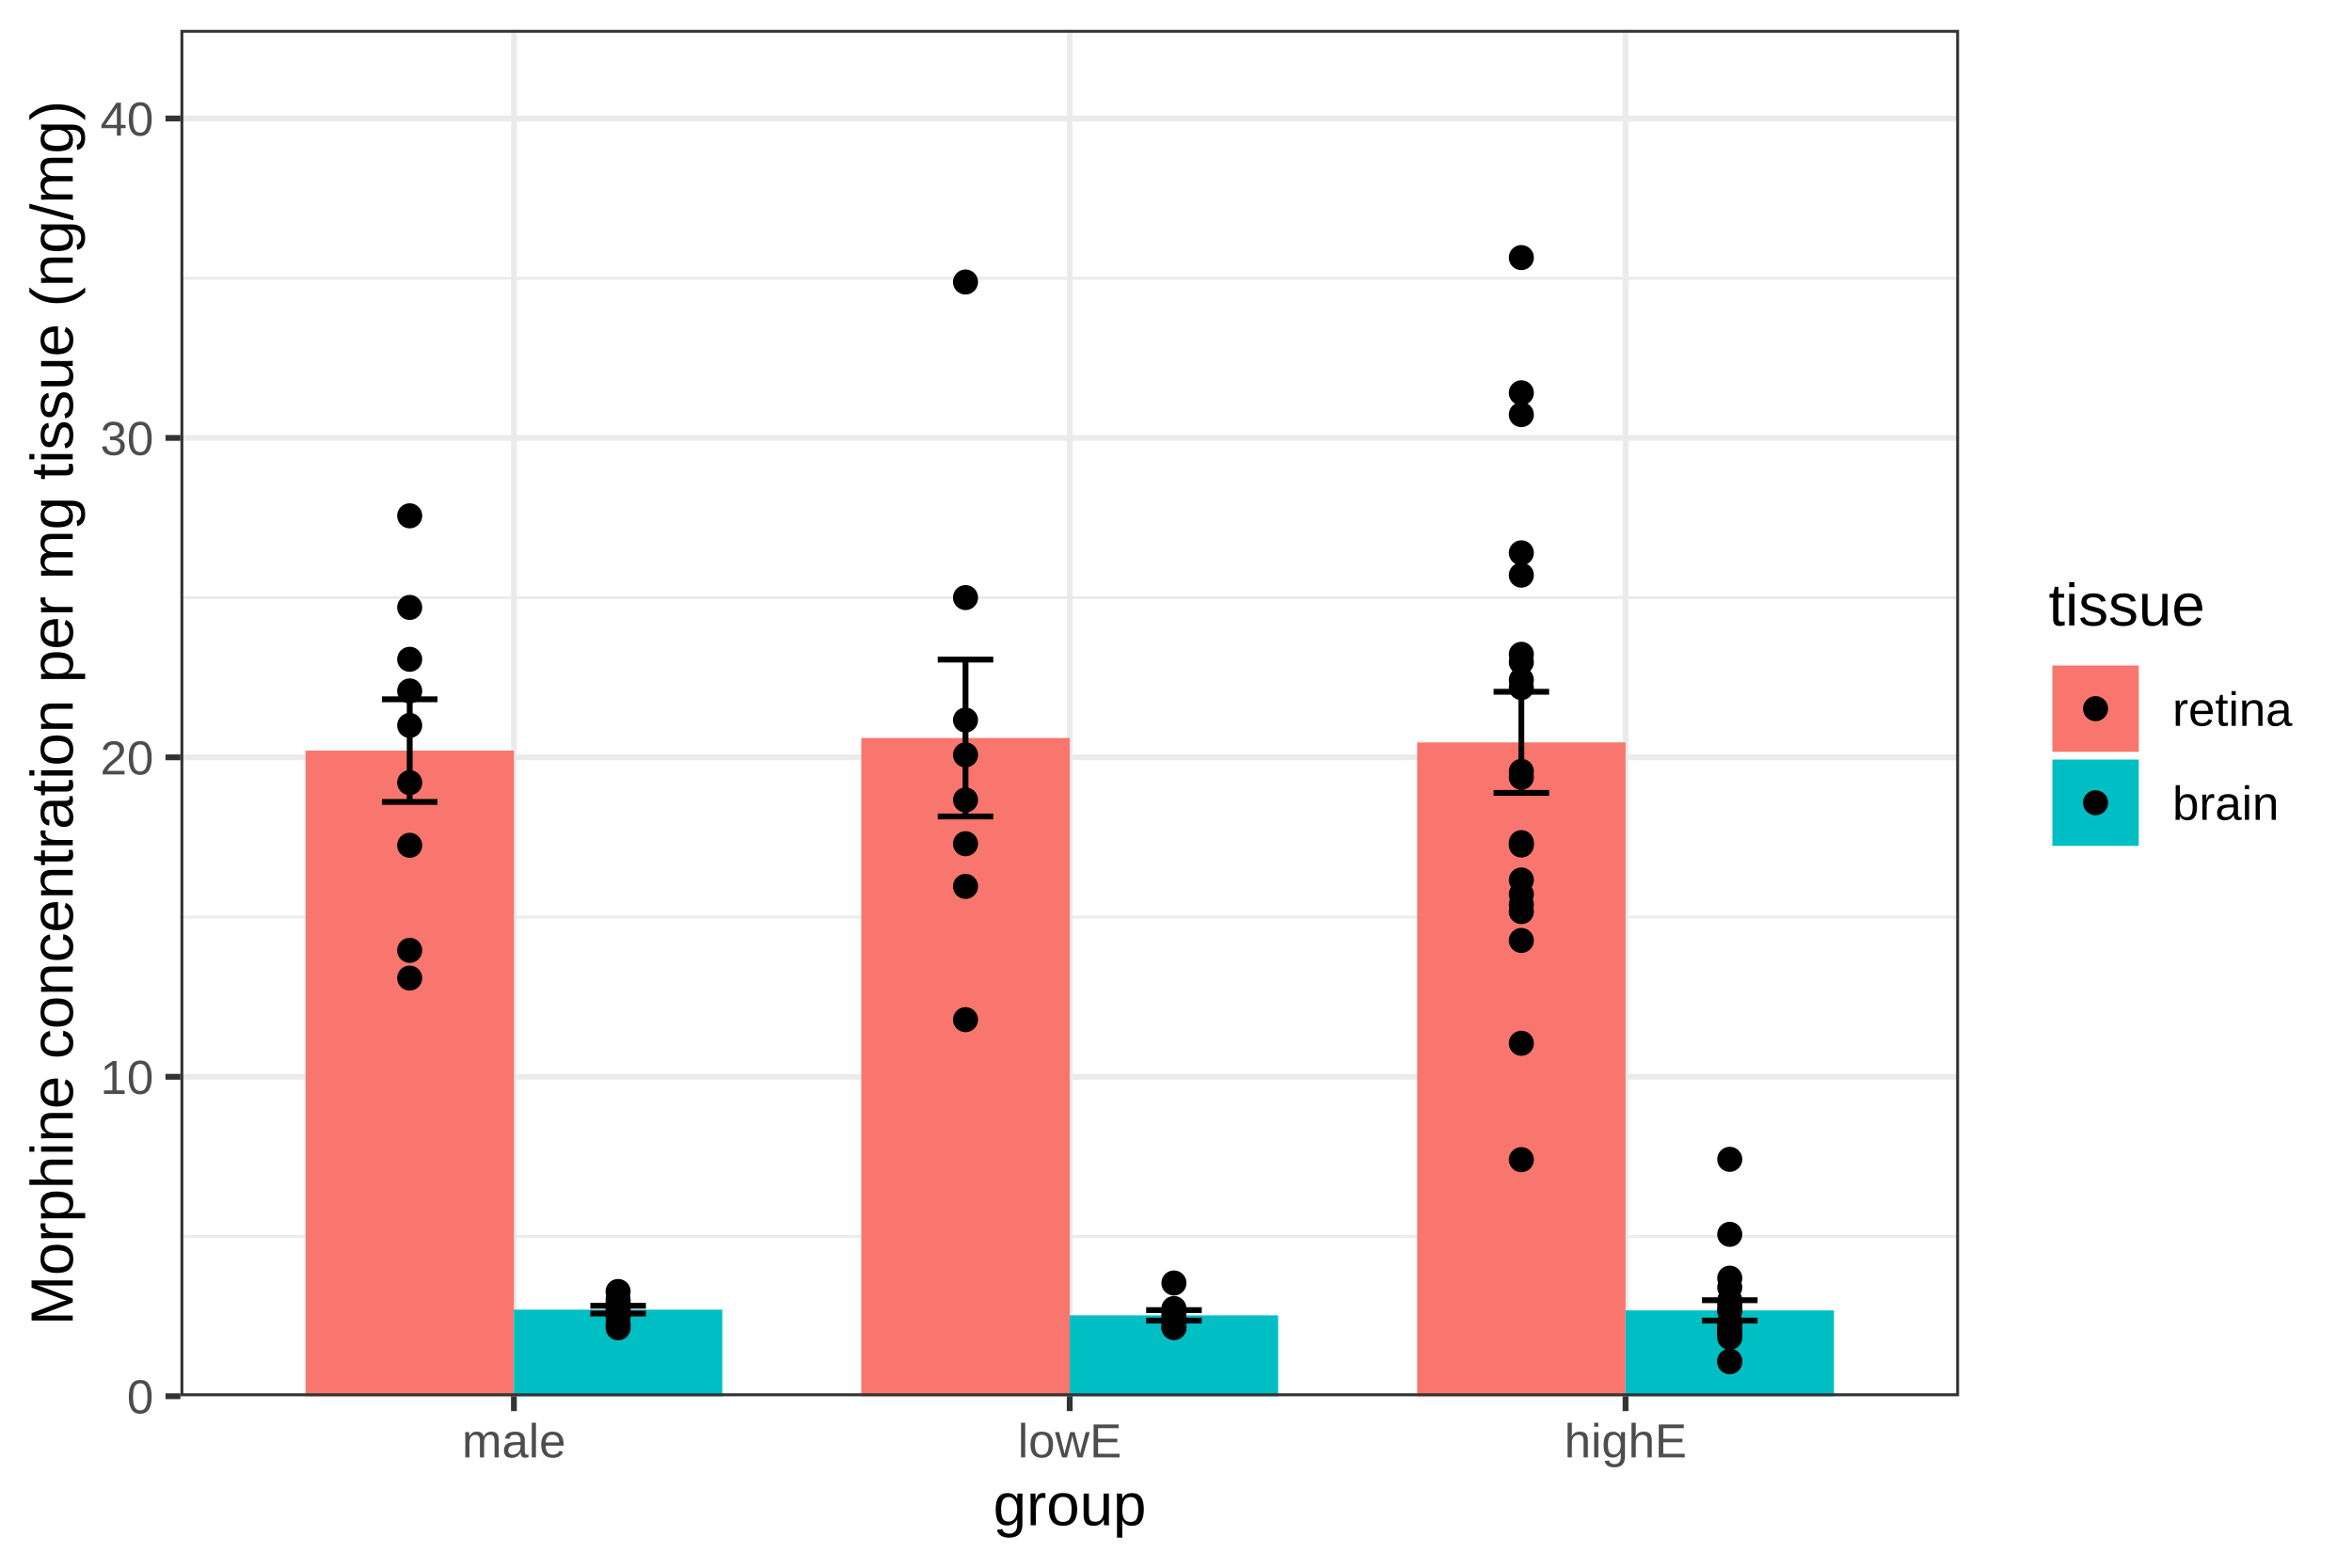
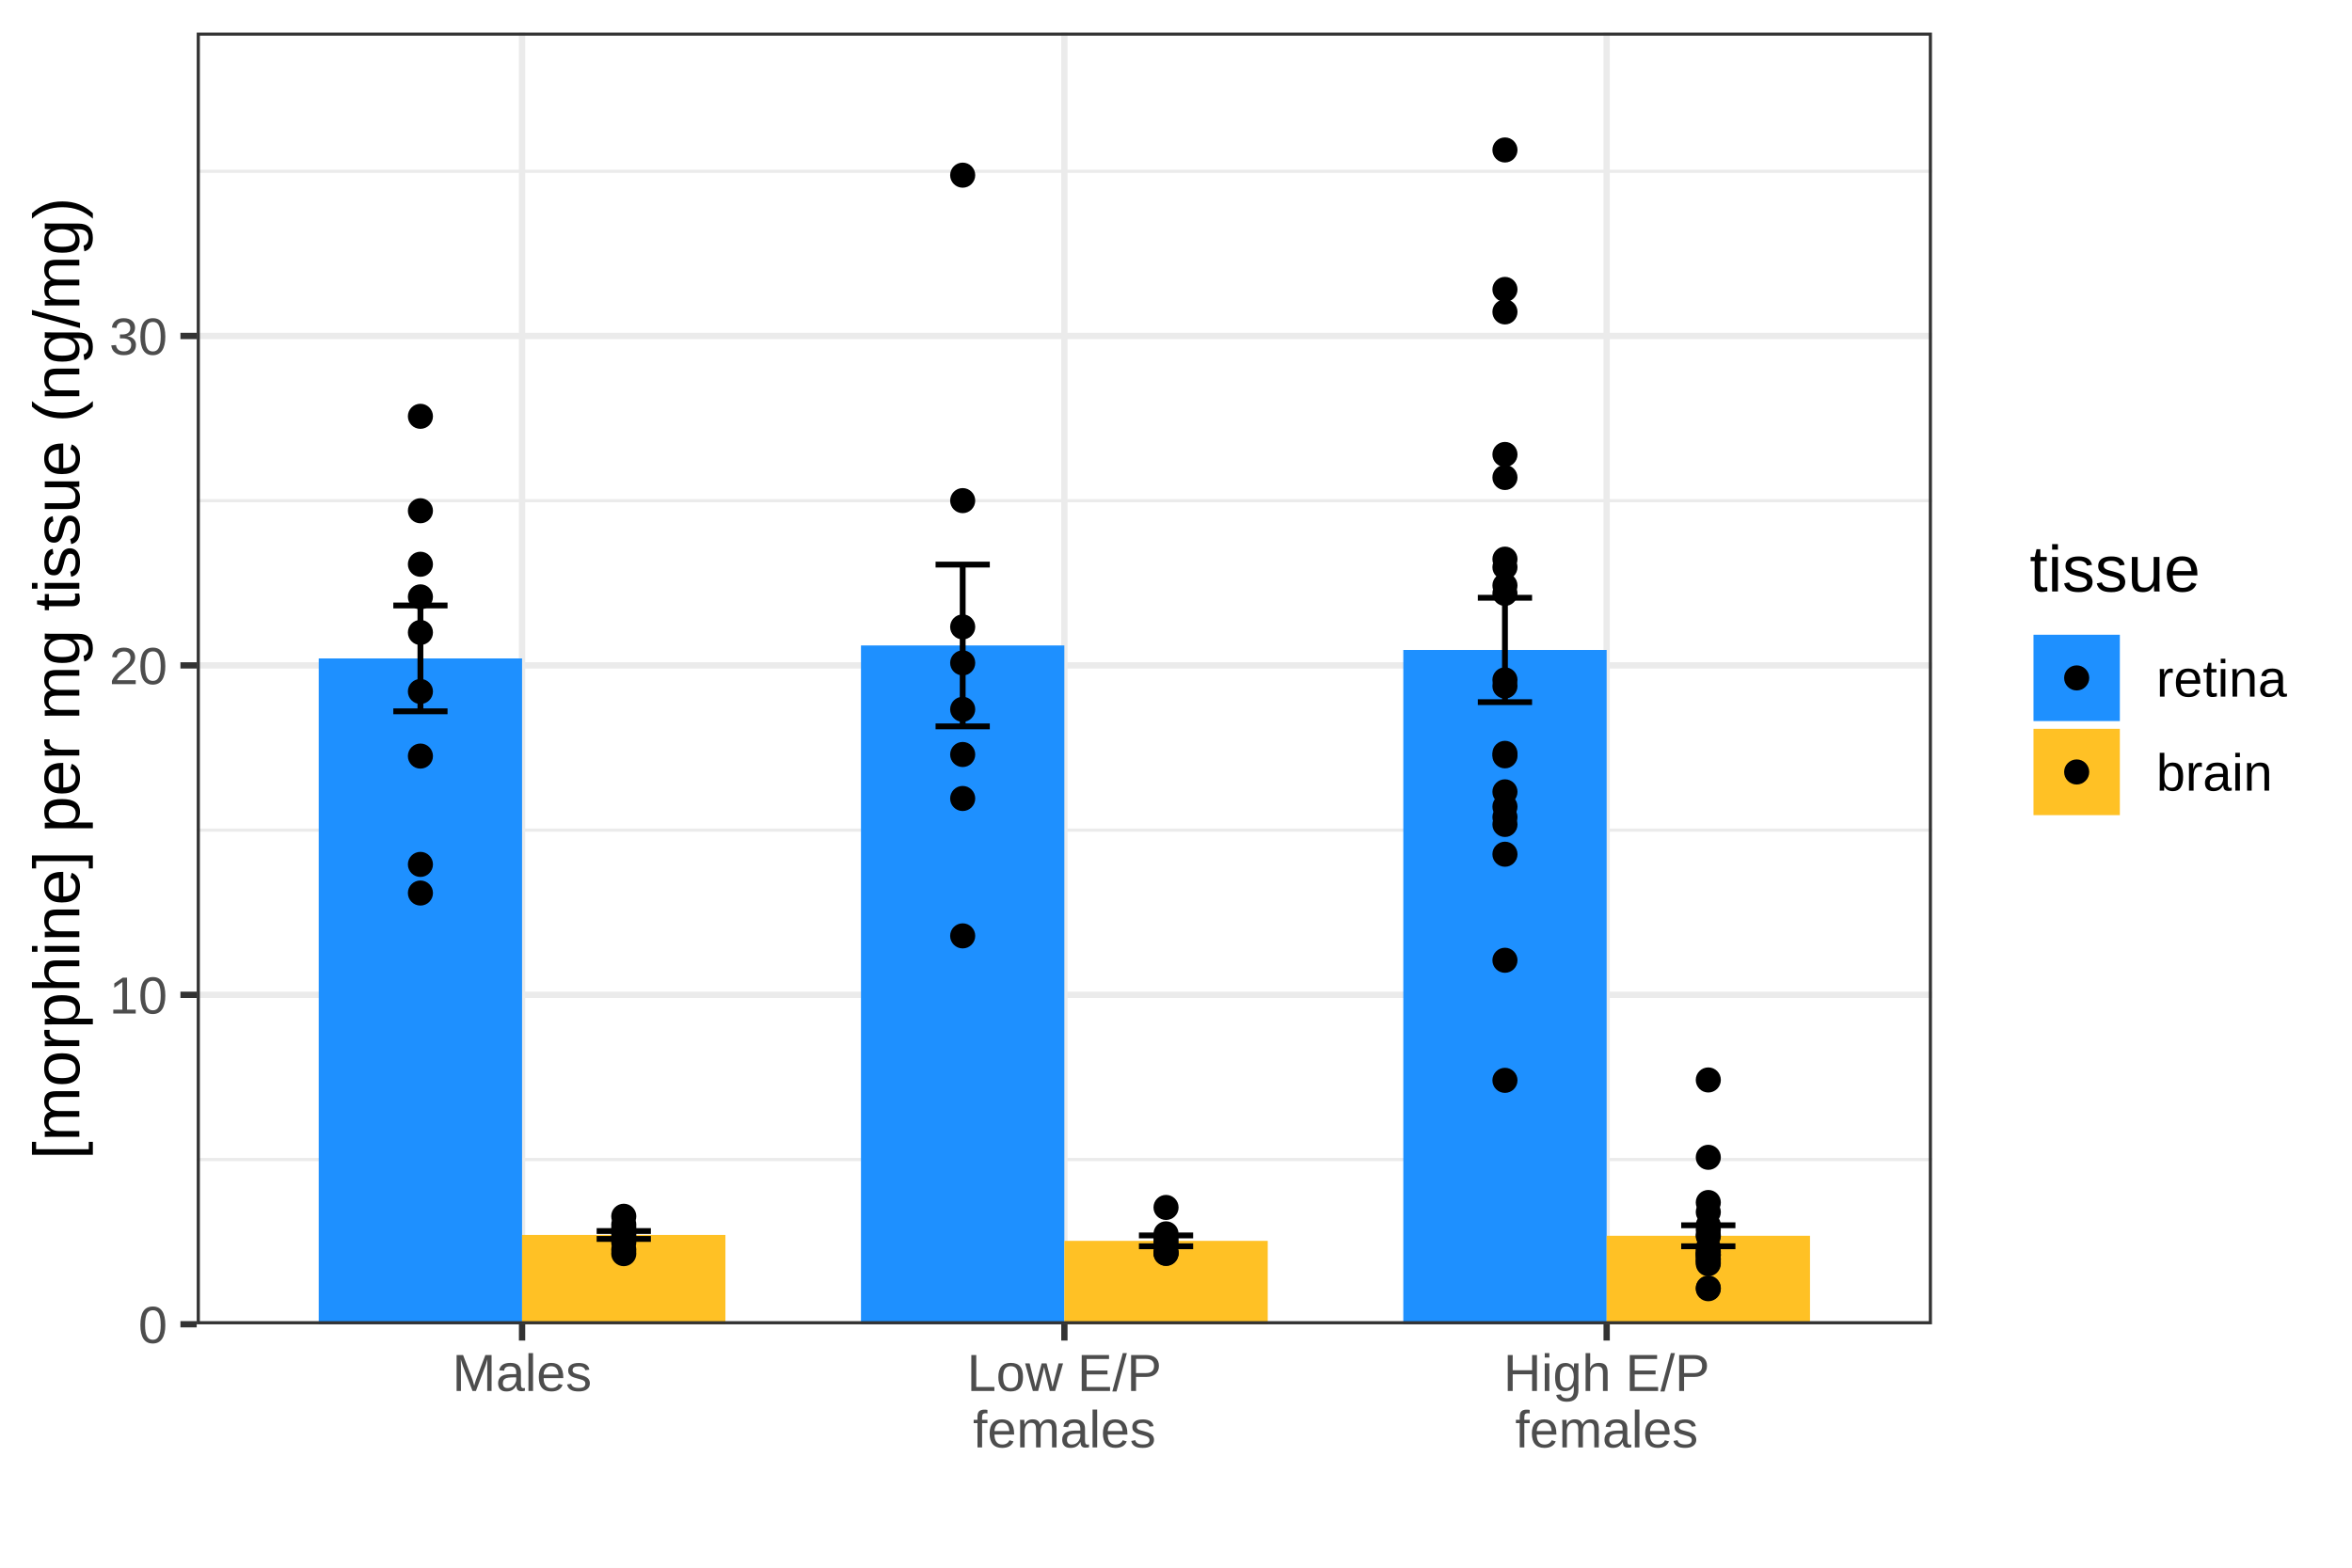
<svg xmlns="http://www.w3.org/2000/svg" class="svglite" width="432.00pt" height="288.00pt" viewBox="0 0 432.00 288.00">
  <defs>
    <style type="text/css">
    .svglite line, .svglite polyline, .svglite polygon, .svglite path, .svglite rect, .svglite circle {
      fill: none;
      stroke: #000000;
      stroke-linecap: round;
      stroke-linejoin: round;
      stroke-miterlimit: 10.00;
    }
    .svglite text {
      white-space: pre;
    }
  </style>
  </defs>
  <rect width="100%" height="100%" style="stroke: none; fill: #FFFFFF;" />
  <defs>
    <clipPath id="cpMC4wMHw0MzIuMDB8MC4wMHwyODguMDA=">
      <rect x="0.00" y="0.00" width="432.00" height="288.00" />
    </clipPath>
  </defs>
  <g clip-path="url(#cpMC4wMHw0MzIuMDB8MC4wMHwyODguMDA=)">
-     <rect x="0" y="0.00" width="432.00" height="288.00" style="stroke-width: 1.07; stroke: #FFFFFF; fill: #FFFFFF;" />
+     <rect x="0" y="0.00" width="432.00" height="288.00" style="stroke-width: 1.16; stroke: #FFFFFF; fill: #FFFFFF;" />
  </g>
  <defs>
-     <clipPath id="cpMzMuMTR8MzU5LjgzfDUuNDh8MjU2LjUw">
-       <rect x="33.14" y="5.48" width="326.69" height="251.02" />
+     <clipPath id="cpMzYuMTN8MzU0Ljg2fDUuOTh8MjQzLjI4">
+       <rect x="36.13" y="5.98" width="318.72" height="237.31" />
    </clipPath>
  </defs>
-   <g clip-path="url(#cpMzMuMTR8MzU5LjgzfDUuNDh8MjU2LjUw)">
-     <rect x="33.14" y="5.48" width="326.69" height="251.02" style="stroke-width: 1.07; stroke: none; fill: #FFFFFF;" />
-     <polyline points="33.14,227.16 359.83,227.16 " style="stroke-width: 0.53; stroke: #EBEBEB; stroke-linecap: butt;" />
-     <polyline points="33.14,168.48 359.83,168.48 " style="stroke-width: 0.53; stroke: #EBEBEB; stroke-linecap: butt;" />
-     <polyline points="33.14,109.79 359.83,109.79 " style="stroke-width: 0.53; stroke: #EBEBEB; stroke-linecap: butt;" />
-     <polyline points="33.14,51.11 359.83,51.11 " style="stroke-width: 0.53; stroke: #EBEBEB; stroke-linecap: butt;" />
-     <polyline points="33.14,256.50 359.83,256.50 " style="stroke-width: 1.07; stroke: #EBEBEB; stroke-linecap: butt;" />
-     <polyline points="33.14,197.82 359.83,197.82 " style="stroke-width: 1.07; stroke: #EBEBEB; stroke-linecap: butt;" />
-     <polyline points="33.14,139.13 359.83,139.13 " style="stroke-width: 1.07; stroke: #EBEBEB; stroke-linecap: butt;" />
-     <polyline points="33.14,80.45 359.83,80.45 " style="stroke-width: 1.07; stroke: #EBEBEB; stroke-linecap: butt;" />
-     <polyline points="33.14,21.77 359.83,21.77 " style="stroke-width: 1.07; stroke: #EBEBEB; stroke-linecap: butt;" />
-     <polyline points="94.39,256.50 94.39,5.48 " style="stroke-width: 1.07; stroke: #EBEBEB; stroke-linecap: butt;" />
-     <polyline points="196.48,256.50 196.48,5.48 " style="stroke-width: 1.07; stroke: #EBEBEB; stroke-linecap: butt;" />
-     <polyline points="298.57,256.50 298.57,5.48 " style="stroke-width: 1.07; stroke: #EBEBEB; stroke-linecap: butt;" />
-     <rect x="56.11" y="137.89" width="38.28" height="118.62" style="stroke-width: 1.07; stroke: none; stroke-linecap: square; stroke-linejoin: miter; fill: #F8766D;" />
-     <rect x="158.20" y="135.58" width="38.28" height="120.92" style="stroke-width: 1.07; stroke: none; stroke-linecap: square; stroke-linejoin: miter; fill: #F8766D;" />
-     <rect x="260.29" y="136.38" width="38.28" height="120.13" style="stroke-width: 1.07; stroke: none; stroke-linecap: square; stroke-linejoin: miter; fill: #F8766D;" />
-     <rect x="94.39" y="240.60" width="38.28" height="15.91" style="stroke-width: 1.07; stroke: none; stroke-linecap: square; stroke-linejoin: miter; fill: #00BFC4;" />
-     <rect x="196.48" y="241.64" width="38.28" height="14.86" style="stroke-width: 1.07; stroke: none; stroke-linecap: square; stroke-linejoin: miter; fill: #00BFC4;" />
-     <rect x="298.57" y="240.73" width="38.28" height="15.77" style="stroke-width: 1.07; stroke: none; stroke-linecap: square; stroke-linejoin: miter; fill: #00BFC4;" />
-     <polyline points="70.15,128.46 80.35,128.46 " style="stroke-width: 1.07; stroke-linecap: butt;" />
-     <polyline points="75.25,128.46 75.25,147.32 " style="stroke-width: 1.07; stroke-linecap: butt;" />
-     <polyline points="70.15,147.32 80.35,147.32 " style="stroke-width: 1.07; stroke-linecap: butt;" />
-     <polyline points="172.24,121.17 182.44,121.17 " style="stroke-width: 1.07; stroke-linecap: butt;" />
-     <polyline points="177.34,121.17 177.34,150.00 " style="stroke-width: 1.07; stroke-linecap: butt;" />
-     <polyline points="172.24,150.00 182.44,150.00 " style="stroke-width: 1.07; stroke-linecap: butt;" />
-     <polyline points="274.33,127.08 284.53,127.08 " style="stroke-width: 1.07; stroke-linecap: butt;" />
-     <polyline points="279.43,127.08 279.43,145.67 " style="stroke-width: 1.07; stroke-linecap: butt;" />
-     <polyline points="274.33,145.67 284.53,145.67 " style="stroke-width: 1.07; stroke-linecap: butt;" />
-     <polyline points="108.43,239.89 118.64,239.89 " style="stroke-width: 1.07; stroke-linecap: butt;" />
-     <polyline points="113.53,239.89 113.53,241.30 " style="stroke-width: 1.07; stroke-linecap: butt;" />
-     <polyline points="108.43,241.30 118.64,241.30 " style="stroke-width: 1.07; stroke-linecap: butt;" />
-     <polyline points="210.52,240.68 220.73,240.68 " style="stroke-width: 1.07; stroke-linecap: butt;" />
-     <polyline points="215.62,240.68 215.62,242.61 " style="stroke-width: 1.07; stroke-linecap: butt;" />
-     <polyline points="210.52,242.61 220.73,242.61 " style="stroke-width: 1.07; stroke-linecap: butt;" />
-     <polyline points="312.61,238.86 322.82,238.86 " style="stroke-width: 1.07; stroke-linecap: butt;" />
-     <polyline points="317.71,238.86 317.71,242.61 " style="stroke-width: 1.07; stroke-linecap: butt;" />
-     <polyline points="312.61,242.61 322.82,242.61 " style="stroke-width: 1.07; stroke-linecap: butt;" />
-     <circle cx="113.53" cy="239.98" r="1.95" style="stroke-width: 0.71; fill: #000000;" />
-     <circle cx="113.53" cy="243.92" r="1.95" style="stroke-width: 0.71; fill: #000000;" />
-     <circle cx="113.53" cy="240.76" r="1.95" style="stroke-width: 0.71; fill: #000000;" />
-     <circle cx="113.53" cy="237.26" r="1.95" style="stroke-width: 0.71; fill: #000000;" />
-     <circle cx="113.53" cy="240.17" r="1.95" style="stroke-width: 0.71; fill: #000000;" />
-     <circle cx="113.53" cy="241.89" r="1.95" style="stroke-width: 0.71; fill: #000000;" />
-     <circle cx="113.53" cy="239.40" r="1.95" style="stroke-width: 0.71; fill: #000000;" />
-     <circle cx="113.53" cy="238.76" r="1.95" style="stroke-width: 0.71; fill: #000000;" />
-     <circle cx="113.53" cy="243.22" r="1.95" style="stroke-width: 0.71; fill: #000000;" />
-     <circle cx="317.71" cy="244.03" r="1.95" style="stroke-width: 0.71; fill: #000000;" />
-     <circle cx="215.62" cy="243.84" r="1.95" style="stroke-width: 0.71; fill: #000000;" />
-     <circle cx="317.71" cy="250.05" r="1.95" style="stroke-width: 0.71; fill: #000000;" />
-     <circle cx="215.62" cy="241.17" r="1.95" style="stroke-width: 0.71; fill: #000000;" />
-     <circle cx="317.71" cy="242.88" r="1.95" style="stroke-width: 0.71; fill: #000000;" />
-     <circle cx="215.62" cy="243.88" r="1.95" style="stroke-width: 0.71; fill: #000000;" />
-     <circle cx="317.71" cy="226.76" r="1.95" style="stroke-width: 0.71; fill: #000000;" />
-     <circle cx="317.71" cy="245.01" r="1.95" style="stroke-width: 0.71; fill: #000000;" />
-     <circle cx="317.71" cy="212.98" r="1.95" style="stroke-width: 0.71; fill: #000000;" />
-     <circle cx="317.71" cy="245.70" r="1.95" style="stroke-width: 0.71; fill: #000000;" />
-     <circle cx="317.71" cy="243.68" r="1.95" style="stroke-width: 0.71; fill: #000000;" />
-     <circle cx="317.71" cy="245.43" r="1.95" style="stroke-width: 0.71; fill: #000000;" />
-     <circle cx="317.71" cy="240.80" r="1.95" style="stroke-width: 0.71; fill: #000000;" />
-     <circle cx="317.71" cy="250.17" r="1.95" style="stroke-width: 0.71; fill: #000000;" />
-     <circle cx="317.71" cy="234.81" r="1.95" style="stroke-width: 0.71; fill: #000000;" />
-     <circle cx="317.71" cy="239.68" r="1.95" style="stroke-width: 0.71; fill: #000000;" />
-     <circle cx="317.71" cy="244.83" r="1.95" style="stroke-width: 0.71; fill: #000000;" />
-     <circle cx="317.71" cy="236.51" r="1.95" style="stroke-width: 0.71; fill: #000000;" />
-     <circle cx="317.71" cy="240.60" r="1.95" style="stroke-width: 0.71; fill: #000000;" />
-     <circle cx="317.71" cy="243.47" r="1.95" style="stroke-width: 0.71; fill: #000000;" />
-     <circle cx="215.62" cy="242.56" r="1.95" style="stroke-width: 0.71; fill: #000000;" />
-     <circle cx="215.62" cy="235.70" r="1.95" style="stroke-width: 0.71; fill: #000000;" />
-     <circle cx="215.62" cy="243.71" r="1.95" style="stroke-width: 0.71; fill: #000000;" />
-     <circle cx="317.71" cy="244.24" r="1.95" style="stroke-width: 0.71; fill: #000000;" />
-     <circle cx="317.71" cy="238.86" r="1.95" style="stroke-width: 0.71; fill: #000000;" />
-     <circle cx="215.62" cy="240.39" r="1.95" style="stroke-width: 0.71; fill: #000000;" />
-     <circle cx="215.62" cy="241.89" r="1.95" style="stroke-width: 0.71; fill: #000000;" />
-     <circle cx="317.71" cy="244.18" r="1.95" style="stroke-width: 0.71; fill: #000000;" />
-     <circle cx="75.25" cy="94.76" r="1.95" style="stroke-width: 0.71; fill: #000000;" />
-     <circle cx="75.25" cy="155.29" r="1.95" style="stroke-width: 0.71; fill: #000000;" />
-     <circle cx="75.25" cy="111.59" r="1.95" style="stroke-width: 0.71; fill: #000000;" />
-     <circle cx="75.25" cy="126.93" r="1.95" style="stroke-width: 0.71; fill: #000000;" />
-     <circle cx="75.25" cy="121.12" r="1.95" style="stroke-width: 0.71; fill: #000000;" />
-     <circle cx="75.25" cy="174.59" r="1.95" style="stroke-width: 0.71; fill: #000000;" />
-     <circle cx="75.25" cy="143.78" r="1.95" style="stroke-width: 0.71; fill: #000000;" />
-     <circle cx="75.25" cy="133.27" r="1.95" style="stroke-width: 0.71; fill: #000000;" />
-     <circle cx="75.25" cy="179.68" r="1.95" style="stroke-width: 0.71; fill: #000000;" />
-     <circle cx="279.43" cy="161.66" r="1.95" style="stroke-width: 0.71; fill: #000000;" />
-     <circle cx="177.34" cy="187.32" r="1.95" style="stroke-width: 0.71; fill: #000000;" />
-     <circle cx="279.43" cy="213.04" r="1.95" style="stroke-width: 0.71; fill: #000000;" />
-     <circle cx="177.34" cy="155.00" r="1.95" style="stroke-width: 0.71; fill: #000000;" />
-     <circle cx="279.43" cy="172.77" r="1.95" style="stroke-width: 0.71; fill: #000000;" />
-     <circle cx="177.34" cy="162.84" r="1.95" style="stroke-width: 0.71; fill: #000000;" />
-     <circle cx="279.43" cy="142.80" r="1.95" style="stroke-width: 0.71; fill: #000000;" />
-     <circle cx="279.43" cy="164.29" r="1.95" style="stroke-width: 0.71; fill: #000000;" />
-     <circle cx="279.43" cy="101.56" r="1.95" style="stroke-width: 0.71; fill: #000000;" />
-     <circle cx="279.43" cy="120.20" r="1.95" style="stroke-width: 0.71; fill: #000000;" />
-     <circle cx="279.43" cy="105.66" r="1.95" style="stroke-width: 0.71; fill: #000000;" />
-     <circle cx="279.43" cy="141.71" r="1.95" style="stroke-width: 0.71; fill: #000000;" />
-     <circle cx="279.43" cy="154.80" r="1.95" style="stroke-width: 0.71; fill: #000000;" />
-     <circle cx="279.43" cy="191.66" r="1.95" style="stroke-width: 0.71; fill: #000000;" />
-     <circle cx="279.43" cy="72.16" r="1.95" style="stroke-width: 0.71; fill: #000000;" />
-     <circle cx="279.43" cy="126.32" r="1.95" style="stroke-width: 0.71; fill: #000000;" />
-     <circle cx="279.43" cy="167.47" r="1.95" style="stroke-width: 0.71; fill: #000000;" />
-     <circle cx="279.43" cy="121.64" r="1.95" style="stroke-width: 0.71; fill: #000000;" />
-     <circle cx="279.43" cy="155.24" r="1.95" style="stroke-width: 0.71; fill: #000000;" />
-     <circle cx="279.43" cy="166.16" r="1.95" style="stroke-width: 0.71; fill: #000000;" />
-     <circle cx="177.34" cy="146.96" r="1.95" style="stroke-width: 0.71; fill: #000000;" />
-     <circle cx="177.34" cy="51.81" r="1.95" style="stroke-width: 0.71; fill: #000000;" />
-     <circle cx="177.34" cy="132.28" r="1.95" style="stroke-width: 0.71; fill: #000000;" />
-     <circle cx="279.43" cy="124.90" r="1.95" style="stroke-width: 0.71; fill: #000000;" />
-     <circle cx="279.43" cy="47.32" r="1.95" style="stroke-width: 0.71; fill: #000000;" />
-     <circle cx="177.34" cy="109.78" r="1.95" style="stroke-width: 0.71; fill: #000000;" />
-     <circle cx="177.34" cy="138.68" r="1.95" style="stroke-width: 0.71; fill: #000000;" />
-     <circle cx="279.43" cy="76.17" r="1.95" style="stroke-width: 0.71; fill: #000000;" />
-     <rect x="33.14" y="5.48" width="326.69" height="251.02" style="stroke-width: 1.07; stroke: #333333;" />
+   <g clip-path="url(#cpMzYuMTN8MzU0Ljg2fDUuOTh8MjQzLjI4)">
+     <rect x="36.13" y="5.98" width="318.72" height="237.31" style="stroke-width: 1.16; stroke: none; fill: #FFFFFF;" />
+     <polyline points="36.13,213.02 354.86,213.02 " style="stroke-width: 0.58; stroke: #EBEBEB; stroke-linecap: butt;" />
+     <polyline points="36.13,152.50 354.86,152.50 " style="stroke-width: 0.58; stroke: #EBEBEB; stroke-linecap: butt;" />
+     <polyline points="36.13,91.98 354.86,91.98 " style="stroke-width: 0.58; stroke: #EBEBEB; stroke-linecap: butt;" />
+     <polyline points="36.13,31.46 354.86,31.46 " style="stroke-width: 0.58; stroke: #EBEBEB; stroke-linecap: butt;" />
+     <polyline points="36.13,243.28 354.86,243.28 " style="stroke-width: 1.16; stroke: #EBEBEB; stroke-linecap: butt;" />
+     <polyline points="36.13,182.76 354.86,182.76 " style="stroke-width: 1.16; stroke: #EBEBEB; stroke-linecap: butt;" />
+     <polyline points="36.13,122.24 354.86,122.24 " style="stroke-width: 1.16; stroke: #EBEBEB; stroke-linecap: butt;" />
+     <polyline points="36.13,61.72 354.86,61.72 " style="stroke-width: 1.16; stroke: #EBEBEB; stroke-linecap: butt;" />
+     <polyline points="95.89,243.28 95.89,5.98 " style="stroke-width: 1.16; stroke: #EBEBEB; stroke-linecap: butt;" />
+     <polyline points="195.50,243.28 195.50,5.98 " style="stroke-width: 1.16; stroke: #EBEBEB; stroke-linecap: butt;" />
+     <polyline points="295.10,243.28 295.10,5.98 " style="stroke-width: 1.16; stroke: #EBEBEB; stroke-linecap: butt;" />
+     <rect x="58.54" y="120.96" width="37.35" height="122.33" style="stroke-width: 1.07; stroke: none; stroke-linecap: square; stroke-linejoin: miter; fill: #1E90FF;" />
+     <rect x="158.14" y="118.58" width="37.35" height="124.70" style="stroke-width: 1.07; stroke: none; stroke-linecap: square; stroke-linejoin: miter; fill: #1E90FF;" />
+     <rect x="257.75" y="119.40" width="37.35" height="123.89" style="stroke-width: 1.07; stroke: none; stroke-linecap: square; stroke-linejoin: miter; fill: #1E90FF;" />
+     <rect x="95.89" y="226.88" width="37.35" height="16.41" style="stroke-width: 1.07; stroke: none; stroke-linecap: square; stroke-linejoin: miter; fill: #FFC125;" />
+     <rect x="195.50" y="227.96" width="37.35" height="15.33" style="stroke-width: 1.07; stroke: none; stroke-linecap: square; stroke-linejoin: miter; fill: #FFC125;" />
+     <rect x="295.10" y="227.02" width="37.35" height="16.26" style="stroke-width: 1.07; stroke: none; stroke-linecap: square; stroke-linejoin: miter; fill: #FFC125;" />
+     <polyline points="72.24,111.23 82.20,111.23 " style="stroke-width: 1.07; stroke-linecap: butt;" />
+     <polyline points="77.22,111.23 77.22,130.68 " style="stroke-width: 1.07; stroke-linecap: butt;" />
+     <polyline points="72.24,130.68 82.20,130.68 " style="stroke-width: 1.07; stroke-linecap: butt;" />
+     <polyline points="171.84,103.72 181.80,103.72 " style="stroke-width: 1.07; stroke-linecap: butt;" />
+     <polyline points="176.82,103.72 176.82,133.44 " style="stroke-width: 1.07; stroke-linecap: butt;" />
+     <polyline points="171.84,133.44 181.80,133.44 " style="stroke-width: 1.07; stroke-linecap: butt;" />
+     <polyline points="271.44,109.81 281.40,109.81 " style="stroke-width: 1.07; stroke-linecap: butt;" />
+     <polyline points="276.42,109.81 276.42,128.99 " style="stroke-width: 1.07; stroke-linecap: butt;" />
+     <polyline points="271.44,128.99 281.40,128.99 " style="stroke-width: 1.07; stroke-linecap: butt;" />
+     <polyline points="109.59,226.15 119.55,226.15 " style="stroke-width: 1.07; stroke-linecap: butt;" />
+     <polyline points="114.57,226.15 114.57,227.61 " style="stroke-width: 1.07; stroke-linecap: butt;" />
+     <polyline points="109.59,227.61 119.55,227.61 " style="stroke-width: 1.07; stroke-linecap: butt;" />
+     <polyline points="209.19,226.96 219.15,226.96 " style="stroke-width: 1.07; stroke-linecap: butt;" />
+     <polyline points="214.17,226.96 214.17,228.95 " style="stroke-width: 1.07; stroke-linecap: butt;" />
+     <polyline points="209.19,228.95 219.15,228.95 " style="stroke-width: 1.07; stroke-linecap: butt;" />
+     <polyline points="308.79,225.09 318.75,225.09 " style="stroke-width: 1.07; stroke-linecap: butt;" />
+     <polyline points="313.77,225.09 313.77,228.95 " style="stroke-width: 1.07; stroke-linecap: butt;" />
+     <polyline points="308.79,228.95 318.75,228.95 " style="stroke-width: 1.07; stroke-linecap: butt;" />
+     <circle cx="114.57" cy="226.25" r="1.95" style="stroke-width: 0.71; fill: #000000;" />
+     <circle cx="114.57" cy="230.31" r="1.95" style="stroke-width: 0.71; fill: #000000;" />
+     <circle cx="114.57" cy="227.05" r="1.95" style="stroke-width: 0.71; fill: #000000;" />
+     <circle cx="114.57" cy="223.44" r="1.95" style="stroke-width: 0.71; fill: #000000;" />
+     <circle cx="114.57" cy="226.44" r="1.95" style="stroke-width: 0.71; fill: #000000;" />
+     <circle cx="114.57" cy="228.22" r="1.95" style="stroke-width: 0.71; fill: #000000;" />
+     <circle cx="114.57" cy="225.65" r="1.95" style="stroke-width: 0.71; fill: #000000;" />
+     <circle cx="114.57" cy="224.98" r="1.95" style="stroke-width: 0.71; fill: #000000;" />
+     <circle cx="114.57" cy="229.58" r="1.95" style="stroke-width: 0.71; fill: #000000;" />
+     <circle cx="313.77" cy="230.42" r="1.95" style="stroke-width: 0.71; fill: #000000;" />
+     <circle cx="214.17" cy="230.22" r="1.95" style="stroke-width: 0.71; fill: #000000;" />
+     <circle cx="313.77" cy="236.63" r="1.95" style="stroke-width: 0.71; fill: #000000;" />
+     <circle cx="214.17" cy="227.47" r="1.95" style="stroke-width: 0.71; fill: #000000;" />
+     <circle cx="313.77" cy="229.23" r="1.95" style="stroke-width: 0.71; fill: #000000;" />
+     <circle cx="214.17" cy="230.27" r="1.95" style="stroke-width: 0.71; fill: #000000;" />
+     <circle cx="313.77" cy="212.61" r="1.95" style="stroke-width: 0.71; fill: #000000;" />
+     <circle cx="313.77" cy="231.43" r="1.95" style="stroke-width: 0.71; fill: #000000;" />
+     <circle cx="313.77" cy="198.40" r="1.95" style="stroke-width: 0.71; fill: #000000;" />
+     <circle cx="313.77" cy="232.15" r="1.95" style="stroke-width: 0.71; fill: #000000;" />
+     <circle cx="313.77" cy="230.06" r="1.95" style="stroke-width: 0.71; fill: #000000;" />
+     <circle cx="313.77" cy="231.86" r="1.95" style="stroke-width: 0.71; fill: #000000;" />
+     <circle cx="313.77" cy="227.09" r="1.95" style="stroke-width: 0.71; fill: #000000;" />
+     <circle cx="313.77" cy="236.75" r="1.95" style="stroke-width: 0.71; fill: #000000;" />
+     <circle cx="313.77" cy="220.91" r="1.95" style="stroke-width: 0.71; fill: #000000;" />
+     <circle cx="313.77" cy="225.93" r="1.95" style="stroke-width: 0.71; fill: #000000;" />
+     <circle cx="313.77" cy="231.24" r="1.95" style="stroke-width: 0.71; fill: #000000;" />
+     <circle cx="313.77" cy="222.67" r="1.95" style="stroke-width: 0.71; fill: #000000;" />
+     <circle cx="313.77" cy="226.89" r="1.95" style="stroke-width: 0.71; fill: #000000;" />
+     <circle cx="313.77" cy="229.84" r="1.95" style="stroke-width: 0.71; fill: #000000;" />
+     <circle cx="214.17" cy="228.91" r="1.95" style="stroke-width: 0.71; fill: #000000;" />
+     <circle cx="214.17" cy="221.82" r="1.95" style="stroke-width: 0.71; fill: #000000;" />
+     <circle cx="214.17" cy="230.09" r="1.95" style="stroke-width: 0.71; fill: #000000;" />
+     <circle cx="313.77" cy="230.63" r="1.95" style="stroke-width: 0.71; fill: #000000;" />
+     <circle cx="313.77" cy="225.09" r="1.95" style="stroke-width: 0.71; fill: #000000;" />
+     <circle cx="214.17" cy="226.67" r="1.95" style="stroke-width: 0.71; fill: #000000;" />
+     <circle cx="214.17" cy="228.22" r="1.95" style="stroke-width: 0.71; fill: #000000;" />
+     <circle cx="313.77" cy="230.58" r="1.95" style="stroke-width: 0.71; fill: #000000;" />
+     <circle cx="77.22" cy="76.48" r="1.95" style="stroke-width: 0.71; fill: #000000;" />
+     <circle cx="77.22" cy="138.90" r="1.95" style="stroke-width: 0.71; fill: #000000;" />
+     <circle cx="77.22" cy="93.83" r="1.95" style="stroke-width: 0.71; fill: #000000;" />
+     <circle cx="77.22" cy="109.65" r="1.95" style="stroke-width: 0.71; fill: #000000;" />
+     <circle cx="77.22" cy="103.66" r="1.95" style="stroke-width: 0.71; fill: #000000;" />
+     <circle cx="77.22" cy="158.80" r="1.95" style="stroke-width: 0.71; fill: #000000;" />
+     <circle cx="77.22" cy="127.03" r="1.95" style="stroke-width: 0.71; fill: #000000;" />
+     <circle cx="77.22" cy="116.19" r="1.95" style="stroke-width: 0.71; fill: #000000;" />
+     <circle cx="77.22" cy="164.06" r="1.95" style="stroke-width: 0.71; fill: #000000;" />
+     <circle cx="276.42" cy="145.47" r="1.95" style="stroke-width: 0.71; fill: #000000;" />
+     <circle cx="176.82" cy="171.93" r="1.95" style="stroke-width: 0.71; fill: #000000;" />
+     <circle cx="276.42" cy="198.47" r="1.95" style="stroke-width: 0.71; fill: #000000;" />
+     <circle cx="176.82" cy="138.61" r="1.95" style="stroke-width: 0.71; fill: #000000;" />
+     <circle cx="276.42" cy="156.93" r="1.95" style="stroke-width: 0.71; fill: #000000;" />
+     <circle cx="176.82" cy="146.69" r="1.95" style="stroke-width: 0.71; fill: #000000;" />
+     <circle cx="276.42" cy="126.03" r="1.95" style="stroke-width: 0.71; fill: #000000;" />
+     <circle cx="276.42" cy="148.19" r="1.95" style="stroke-width: 0.71; fill: #000000;" />
+     <circle cx="276.42" cy="83.49" r="1.95" style="stroke-width: 0.71; fill: #000000;" />
+     <circle cx="276.42" cy="102.72" r="1.95" style="stroke-width: 0.71; fill: #000000;" />
+     <circle cx="276.42" cy="87.72" r="1.95" style="stroke-width: 0.71; fill: #000000;" />
+     <circle cx="276.42" cy="124.90" r="1.95" style="stroke-width: 0.71; fill: #000000;" />
+     <circle cx="276.42" cy="138.40" r="1.95" style="stroke-width: 0.71; fill: #000000;" />
+     <circle cx="276.42" cy="176.41" r="1.95" style="stroke-width: 0.71; fill: #000000;" />
+     <circle cx="276.42" cy="53.17" r="1.95" style="stroke-width: 0.71; fill: #000000;" />
+     <circle cx="276.42" cy="109.02" r="1.95" style="stroke-width: 0.71; fill: #000000;" />
+     <circle cx="276.42" cy="151.46" r="1.95" style="stroke-width: 0.71; fill: #000000;" />
+     <circle cx="276.42" cy="104.20" r="1.95" style="stroke-width: 0.71; fill: #000000;" />
+     <circle cx="276.42" cy="138.85" r="1.95" style="stroke-width: 0.71; fill: #000000;" />
+     <circle cx="276.42" cy="150.11" r="1.95" style="stroke-width: 0.71; fill: #000000;" />
+     <circle cx="176.82" cy="130.31" r="1.95" style="stroke-width: 0.71; fill: #000000;" />
+     <circle cx="176.82" cy="32.18" r="1.95" style="stroke-width: 0.71; fill: #000000;" />
+     <circle cx="176.82" cy="115.17" r="1.95" style="stroke-width: 0.71; fill: #000000;" />
+     <circle cx="276.42" cy="107.56" r="1.95" style="stroke-width: 0.71; fill: #000000;" />
+     <circle cx="276.42" cy="27.55" r="1.95" style="stroke-width: 0.71; fill: #000000;" />
+     <circle cx="176.82" cy="91.97" r="1.95" style="stroke-width: 0.71; fill: #000000;" />
+     <circle cx="176.82" cy="121.78" r="1.95" style="stroke-width: 0.71; fill: #000000;" />
+     <circle cx="276.42" cy="57.30" r="1.95" style="stroke-width: 0.71; fill: #000000;" />
+     <rect x="36.13" y="5.98" width="318.72" height="237.31" style="stroke-width: 1.16; stroke: #333333;" />
  </g>
  <g clip-path="url(#cpMC4wMHw0MzIuMDB8MC4wMHwyODguMDA=)">
-     <text x="28.21" y="259.65" text-anchor="end" style="font-size: 8.80px;fill: #4D4D4D; font-family: &quot;Arial&quot;;" textLength="4.90px" lengthAdjust="spacingAndGlyphs">0</text>
-     <text x="28.21" y="200.97" text-anchor="end" style="font-size: 8.80px;fill: #4D4D4D; font-family: &quot;Arial&quot;;" textLength="9.79px" lengthAdjust="spacingAndGlyphs">10</text>
-     <text x="28.21" y="142.28" text-anchor="end" style="font-size: 8.80px;fill: #4D4D4D; font-family: &quot;Arial&quot;;" textLength="9.79px" lengthAdjust="spacingAndGlyphs">20</text>
-     <text x="28.21" y="83.60" text-anchor="end" style="font-size: 8.80px;fill: #4D4D4D; font-family: &quot;Arial&quot;;" textLength="9.79px" lengthAdjust="spacingAndGlyphs">30</text>
-     <text x="28.21" y="24.92" text-anchor="end" style="font-size: 8.80px;fill: #4D4D4D; font-family: &quot;Arial&quot;;" textLength="9.79px" lengthAdjust="spacingAndGlyphs">40</text>
-     <polyline points="30.40,256.50 33.14,256.50 " style="stroke-width: 1.07; stroke: #333333; stroke-linecap: butt;" />
-     <polyline points="30.40,197.82 33.14,197.82 " style="stroke-width: 1.07; stroke: #333333; stroke-linecap: butt;" />
-     <polyline points="30.40,139.13 33.14,139.13 " style="stroke-width: 1.07; stroke: #333333; stroke-linecap: butt;" />
-     <polyline points="30.40,80.45 33.14,80.45 " style="stroke-width: 1.07; stroke: #333333; stroke-linecap: butt;" />
-     <polyline points="30.40,21.77 33.14,21.77 " style="stroke-width: 1.07; stroke: #333333; stroke-linecap: butt;" />
-     <polyline points="94.39,259.24 94.39,256.50 " style="stroke-width: 1.07; stroke: #333333; stroke-linecap: butt;" />
-     <polyline points="196.48,259.24 196.48,256.50 " style="stroke-width: 1.07; stroke: #333333; stroke-linecap: butt;" />
-     <polyline points="298.57,259.24 298.57,256.50 " style="stroke-width: 1.07; stroke: #333333; stroke-linecap: butt;" />
-     <text x="94.39" y="267.74" text-anchor="middle" style="font-size: 8.80px;fill: #4D4D4D; font-family: &quot;Arial&quot;;" textLength="19.07px" lengthAdjust="spacingAndGlyphs">male</text>
-     <text x="196.48" y="267.74" text-anchor="middle" style="font-size: 8.80px;fill: #4D4D4D; font-family: &quot;Arial&quot;;" textLength="19.07px" lengthAdjust="spacingAndGlyphs">lowE</text>
-     <text x="298.57" y="267.74" text-anchor="middle" style="font-size: 8.80px;fill: #4D4D4D; font-family: &quot;Arial&quot;;" textLength="22.51px" lengthAdjust="spacingAndGlyphs">highE</text>
-     <text x="196.48" y="280.20" text-anchor="middle" style="font-size: 11.00px; font-family: &quot;Arial&quot;;" textLength="28.14px" lengthAdjust="spacingAndGlyphs">group</text>
-     <text transform="translate(13.36,130.99) rotate(-90)" text-anchor="middle" style="font-size: 11.00px; font-family: &quot;Arial&quot;;" textLength="225.09px" lengthAdjust="spacingAndGlyphs">Morphine concentration per mg tissue (ng/mg)</text>
-     <rect x="370.78" y="100.39" width="55.74" height="61.19" style="stroke-width: 1.07; stroke: none; fill: #FFFFFF;" />
-     <text x="376.26" y="114.91" style="font-size: 11.00px; font-family: &quot;Arial&quot;;" textLength="28.74px" lengthAdjust="spacingAndGlyphs">tissue</text>
-     <rect x="376.26" y="121.55" width="17.28" height="17.28" style="stroke-width: 1.07; stroke: none; fill: #FFFFFF;" />
-     <rect x="376.97" y="122.26" width="15.86" height="15.86" style="stroke-width: 1.07; stroke: none; stroke-linecap: square; stroke-linejoin: miter; fill: #F8766D;" />
-     <circle cx="384.90" cy="130.19" r="1.95" style="stroke-width: 0.71; fill: #000000;" />
-     <rect x="376.26" y="138.83" width="17.28" height="17.28" style="stroke-width: 1.07; stroke: none; fill: #FFFFFF;" />
-     <rect x="376.97" y="139.54" width="15.86" height="15.86" style="stroke-width: 1.07; stroke: none; stroke-linecap: square; stroke-linejoin: miter; fill: #00BFC4;" />
-     <circle cx="384.90" cy="147.47" r="1.95" style="stroke-width: 0.71; fill: #000000;" />
-     <text x="399.02" y="133.34" style="font-size: 8.80px; font-family: &quot;Arial&quot;;" textLength="22.02px" lengthAdjust="spacingAndGlyphs">retina</text>
-     <text x="399.02" y="150.62" style="font-size: 8.80px; font-family: &quot;Arial&quot;;" textLength="19.57px" lengthAdjust="spacingAndGlyphs">brain</text>
+     <text x="30.75" y="246.72" text-anchor="end" style="font-size: 9.60px;fill: #4D4D4D; font-family: &quot;Arial&quot;;" textLength="5.34px" lengthAdjust="spacingAndGlyphs">0</text>
+     <text x="30.75" y="186.20" text-anchor="end" style="font-size: 9.60px;fill: #4D4D4D; font-family: &quot;Arial&quot;;" textLength="10.67px" lengthAdjust="spacingAndGlyphs">10</text>
+     <text x="30.75" y="125.68" text-anchor="end" style="font-size: 9.60px;fill: #4D4D4D; font-family: &quot;Arial&quot;;" textLength="10.67px" lengthAdjust="spacingAndGlyphs">20</text>
+     <text x="30.75" y="65.16" text-anchor="end" style="font-size: 9.60px;fill: #4D4D4D; font-family: &quot;Arial&quot;;" textLength="10.67px" lengthAdjust="spacingAndGlyphs">30</text>
+     <polyline points="33.14,243.28 36.13,243.28 " style="stroke-width: 1.16; stroke: #333333; stroke-linecap: butt;" />
+     <polyline points="33.14,182.76 36.13,182.76 " style="stroke-width: 1.16; stroke: #333333; stroke-linecap: butt;" />
+     <polyline points="33.14,122.24 36.13,122.24 " style="stroke-width: 1.16; stroke: #333333; stroke-linecap: butt;" />
+     <polyline points="33.14,61.72 36.13,61.72 " style="stroke-width: 1.16; stroke: #333333; stroke-linecap: butt;" />
+     <polyline points="95.89,246.27 95.89,243.28 " style="stroke-width: 1.16; stroke: #333333; stroke-linecap: butt;" />
+     <polyline points="195.50,246.27 195.50,243.28 " style="stroke-width: 1.16; stroke: #333333; stroke-linecap: butt;" />
+     <polyline points="295.10,246.27 295.10,243.28 " style="stroke-width: 1.16; stroke: #333333; stroke-linecap: butt;" />
+     <text x="95.89" y="255.53" text-anchor="middle" style="font-size: 9.60px;fill: #4D4D4D; font-family: &quot;Arial&quot;;" textLength="25.59px" lengthAdjust="spacingAndGlyphs">Males</text>
+     <text x="195.50" y="255.53" text-anchor="middle" style="font-size: 9.60px;fill: #4D4D4D; font-family: &quot;Arial&quot;;" textLength="35.71px" lengthAdjust="spacingAndGlyphs">Low E/P</text>
+     <text x="195.50" y="265.90" text-anchor="middle" style="font-size: 9.60px;fill: #4D4D4D; font-family: &quot;Arial&quot;;" textLength="33.59px" lengthAdjust="spacingAndGlyphs">females</text>
+     <text x="295.10" y="255.53" text-anchor="middle" style="font-size: 9.60px;fill: #4D4D4D; font-family: &quot;Arial&quot;;" textLength="37.84px" lengthAdjust="spacingAndGlyphs">High E/P</text>
+     <text x="295.10" y="265.90" text-anchor="middle" style="font-size: 9.60px;fill: #4D4D4D; font-family: &quot;Arial&quot;;" textLength="33.59px" lengthAdjust="spacingAndGlyphs">females</text>
+     <text transform="translate(14.57,124.63) rotate(-90)" text-anchor="middle" style="font-size: 12.00px; font-family: &quot;Arial&quot;;" textLength="176.76px" lengthAdjust="spacingAndGlyphs">[morphine] per mg tissue (ng/mg)</text>
+     <rect x="366.81" y="92.83" width="59.21" height="63.61" style="stroke-width: 1.16; stroke: none; fill: #FFFFFF;" />
+     <text x="372.79" y="108.66" style="font-size: 12.00px; font-family: &quot;Arial&quot;;" textLength="31.36px" lengthAdjust="spacingAndGlyphs">tissue</text>
+     <rect x="372.79" y="115.90" width="17.28" height="17.28" style="stroke-width: 1.16; stroke: none; fill: #FFFFFF;" />
+     <rect x="373.50" y="116.61" width="15.86" height="15.86" style="stroke-width: 1.07; stroke: none; stroke-linecap: square; stroke-linejoin: miter; fill: #1E90FF;" />
+     <circle cx="381.43" cy="124.54" r="1.95" style="stroke-width: 0.71; fill: #000000;" />
+     <rect x="372.79" y="133.18" width="17.28" height="17.28" style="stroke-width: 1.16; stroke: none; fill: #FFFFFF;" />
+     <rect x="373.50" y="133.89" width="15.86" height="15.86" style="stroke-width: 1.07; stroke: none; stroke-linecap: square; stroke-linejoin: miter; fill: #FFC125;" />
+     <circle cx="381.43" cy="141.82" r="1.95" style="stroke-width: 0.71; fill: #000000;" />
+     <text x="396.05" y="127.97" style="font-size: 9.60px; font-family: &quot;Arial&quot;;" textLength="24.00px" lengthAdjust="spacingAndGlyphs">retina</text>
+     <text x="396.05" y="145.25" style="font-size: 9.60px; font-family: &quot;Arial&quot;;" textLength="21.33px" lengthAdjust="spacingAndGlyphs">brain</text>
  </g>
</svg>
